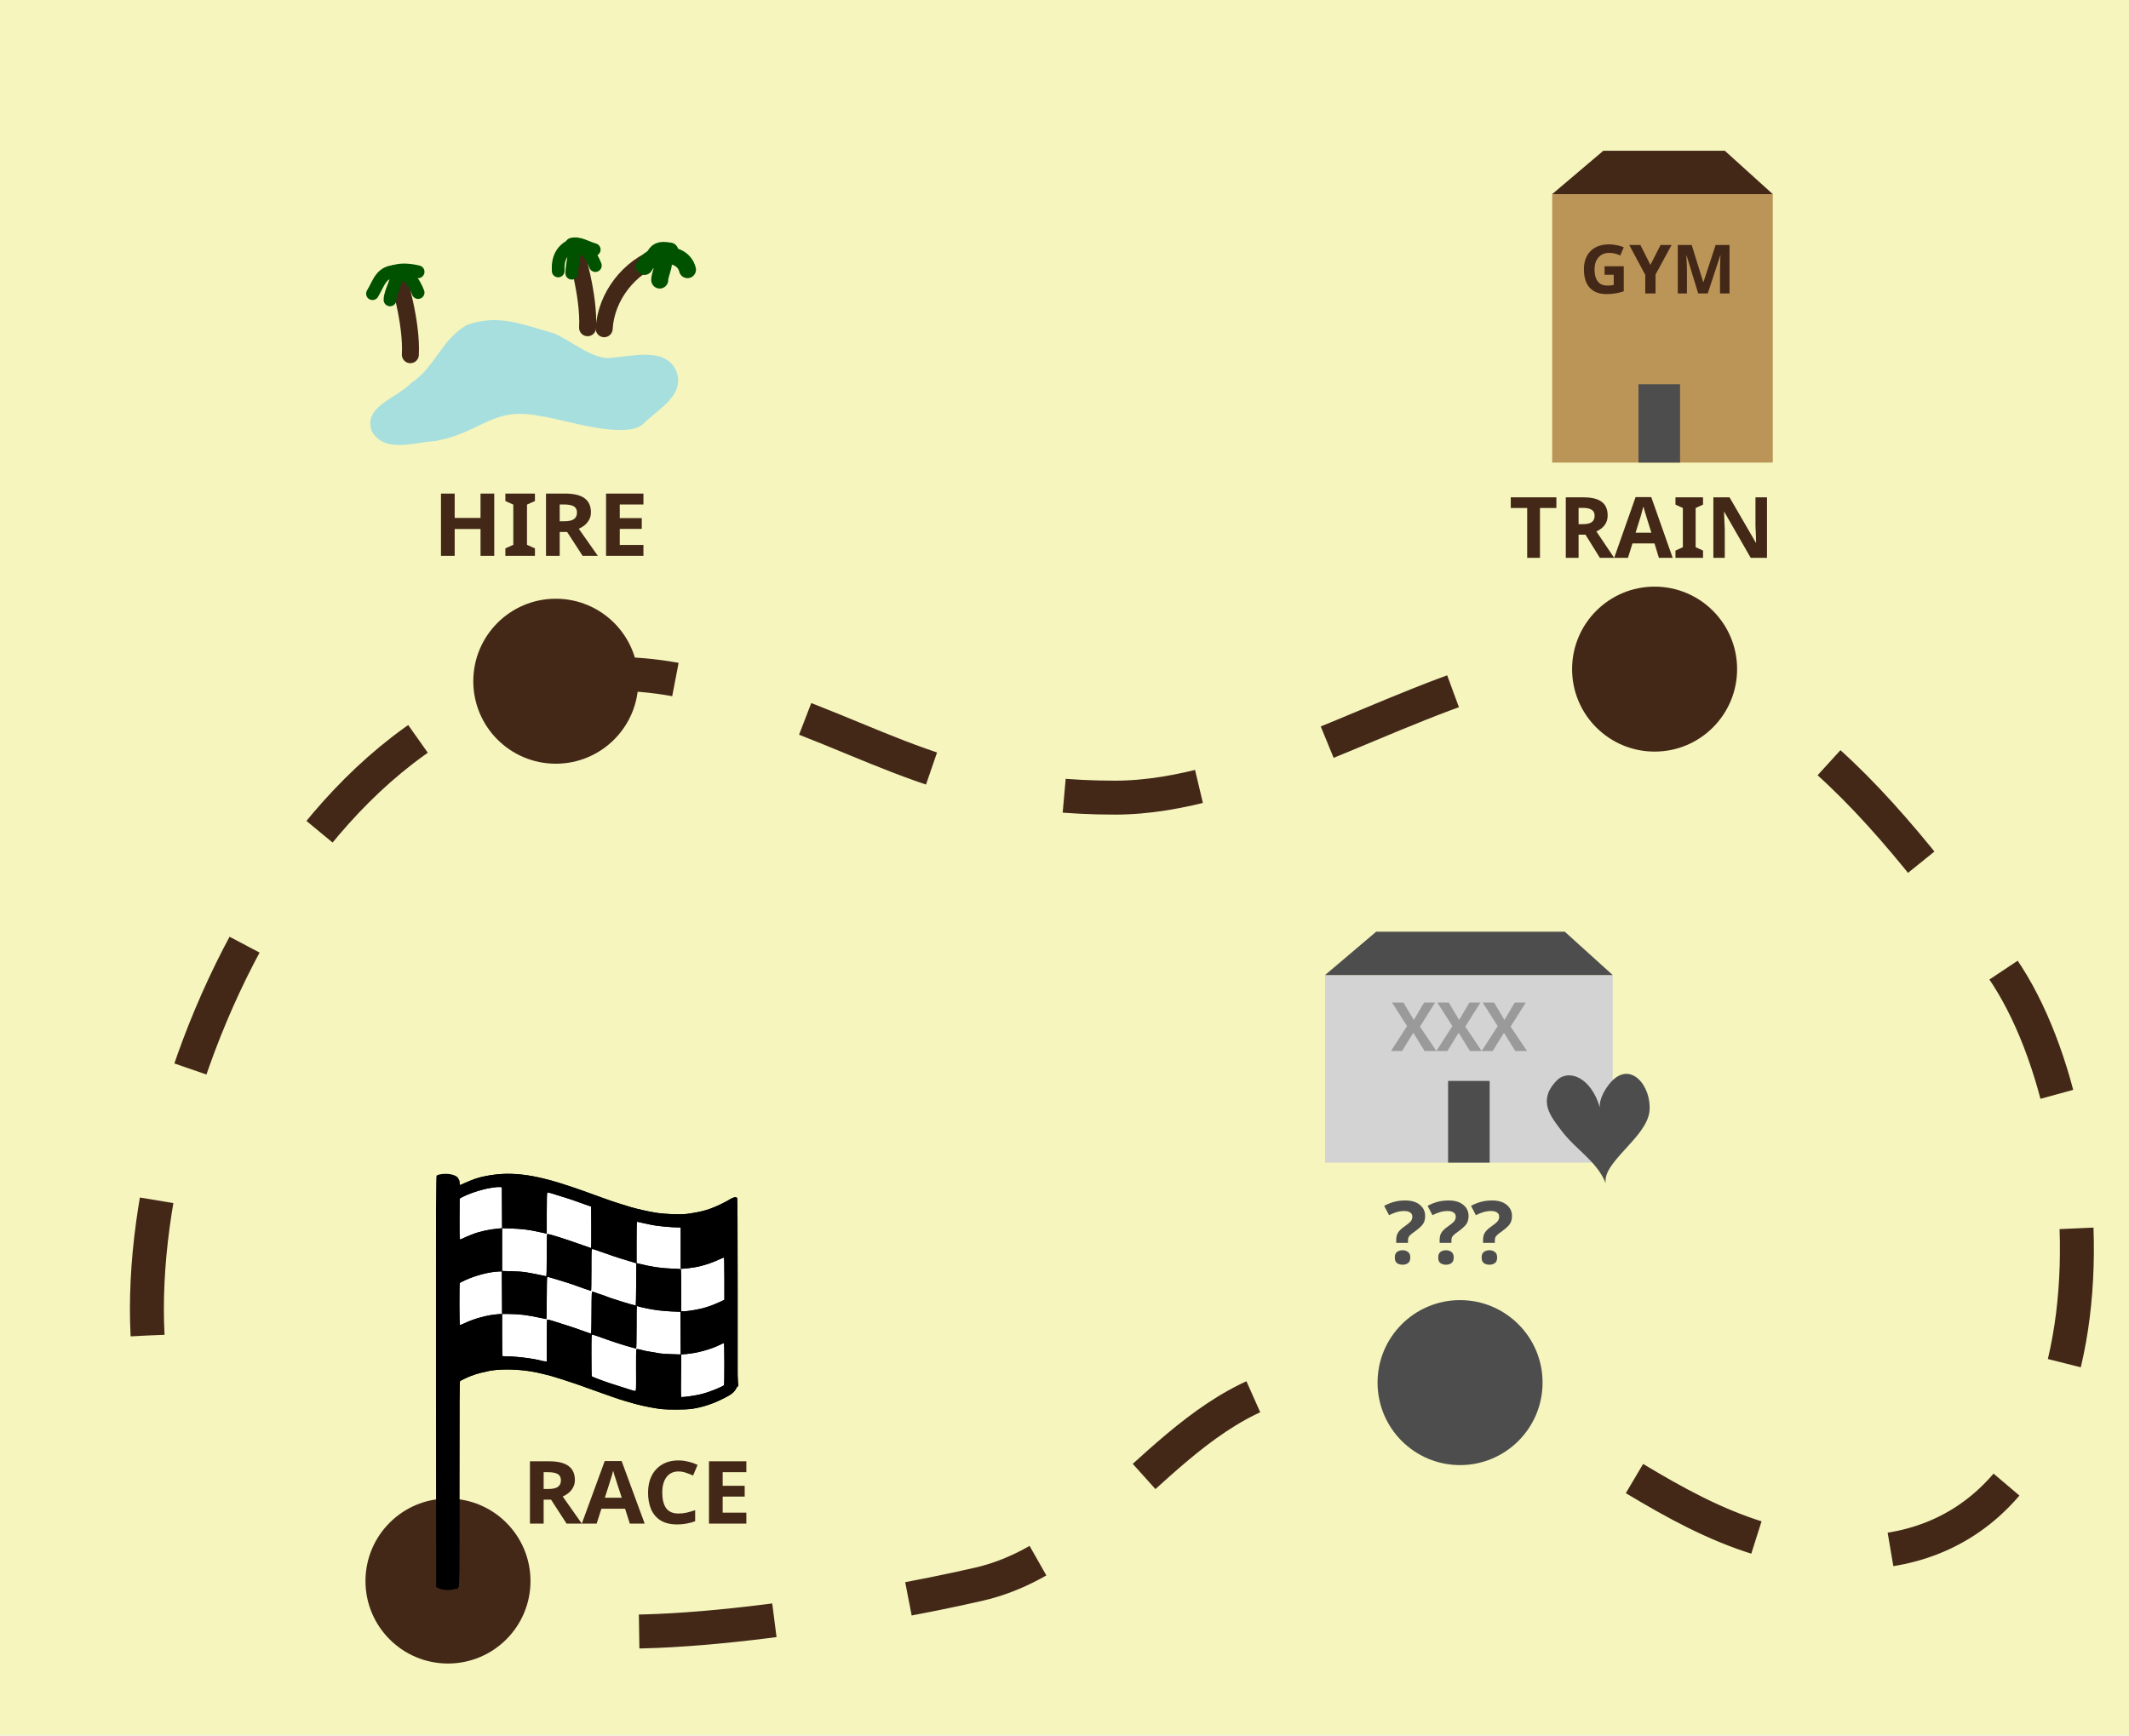
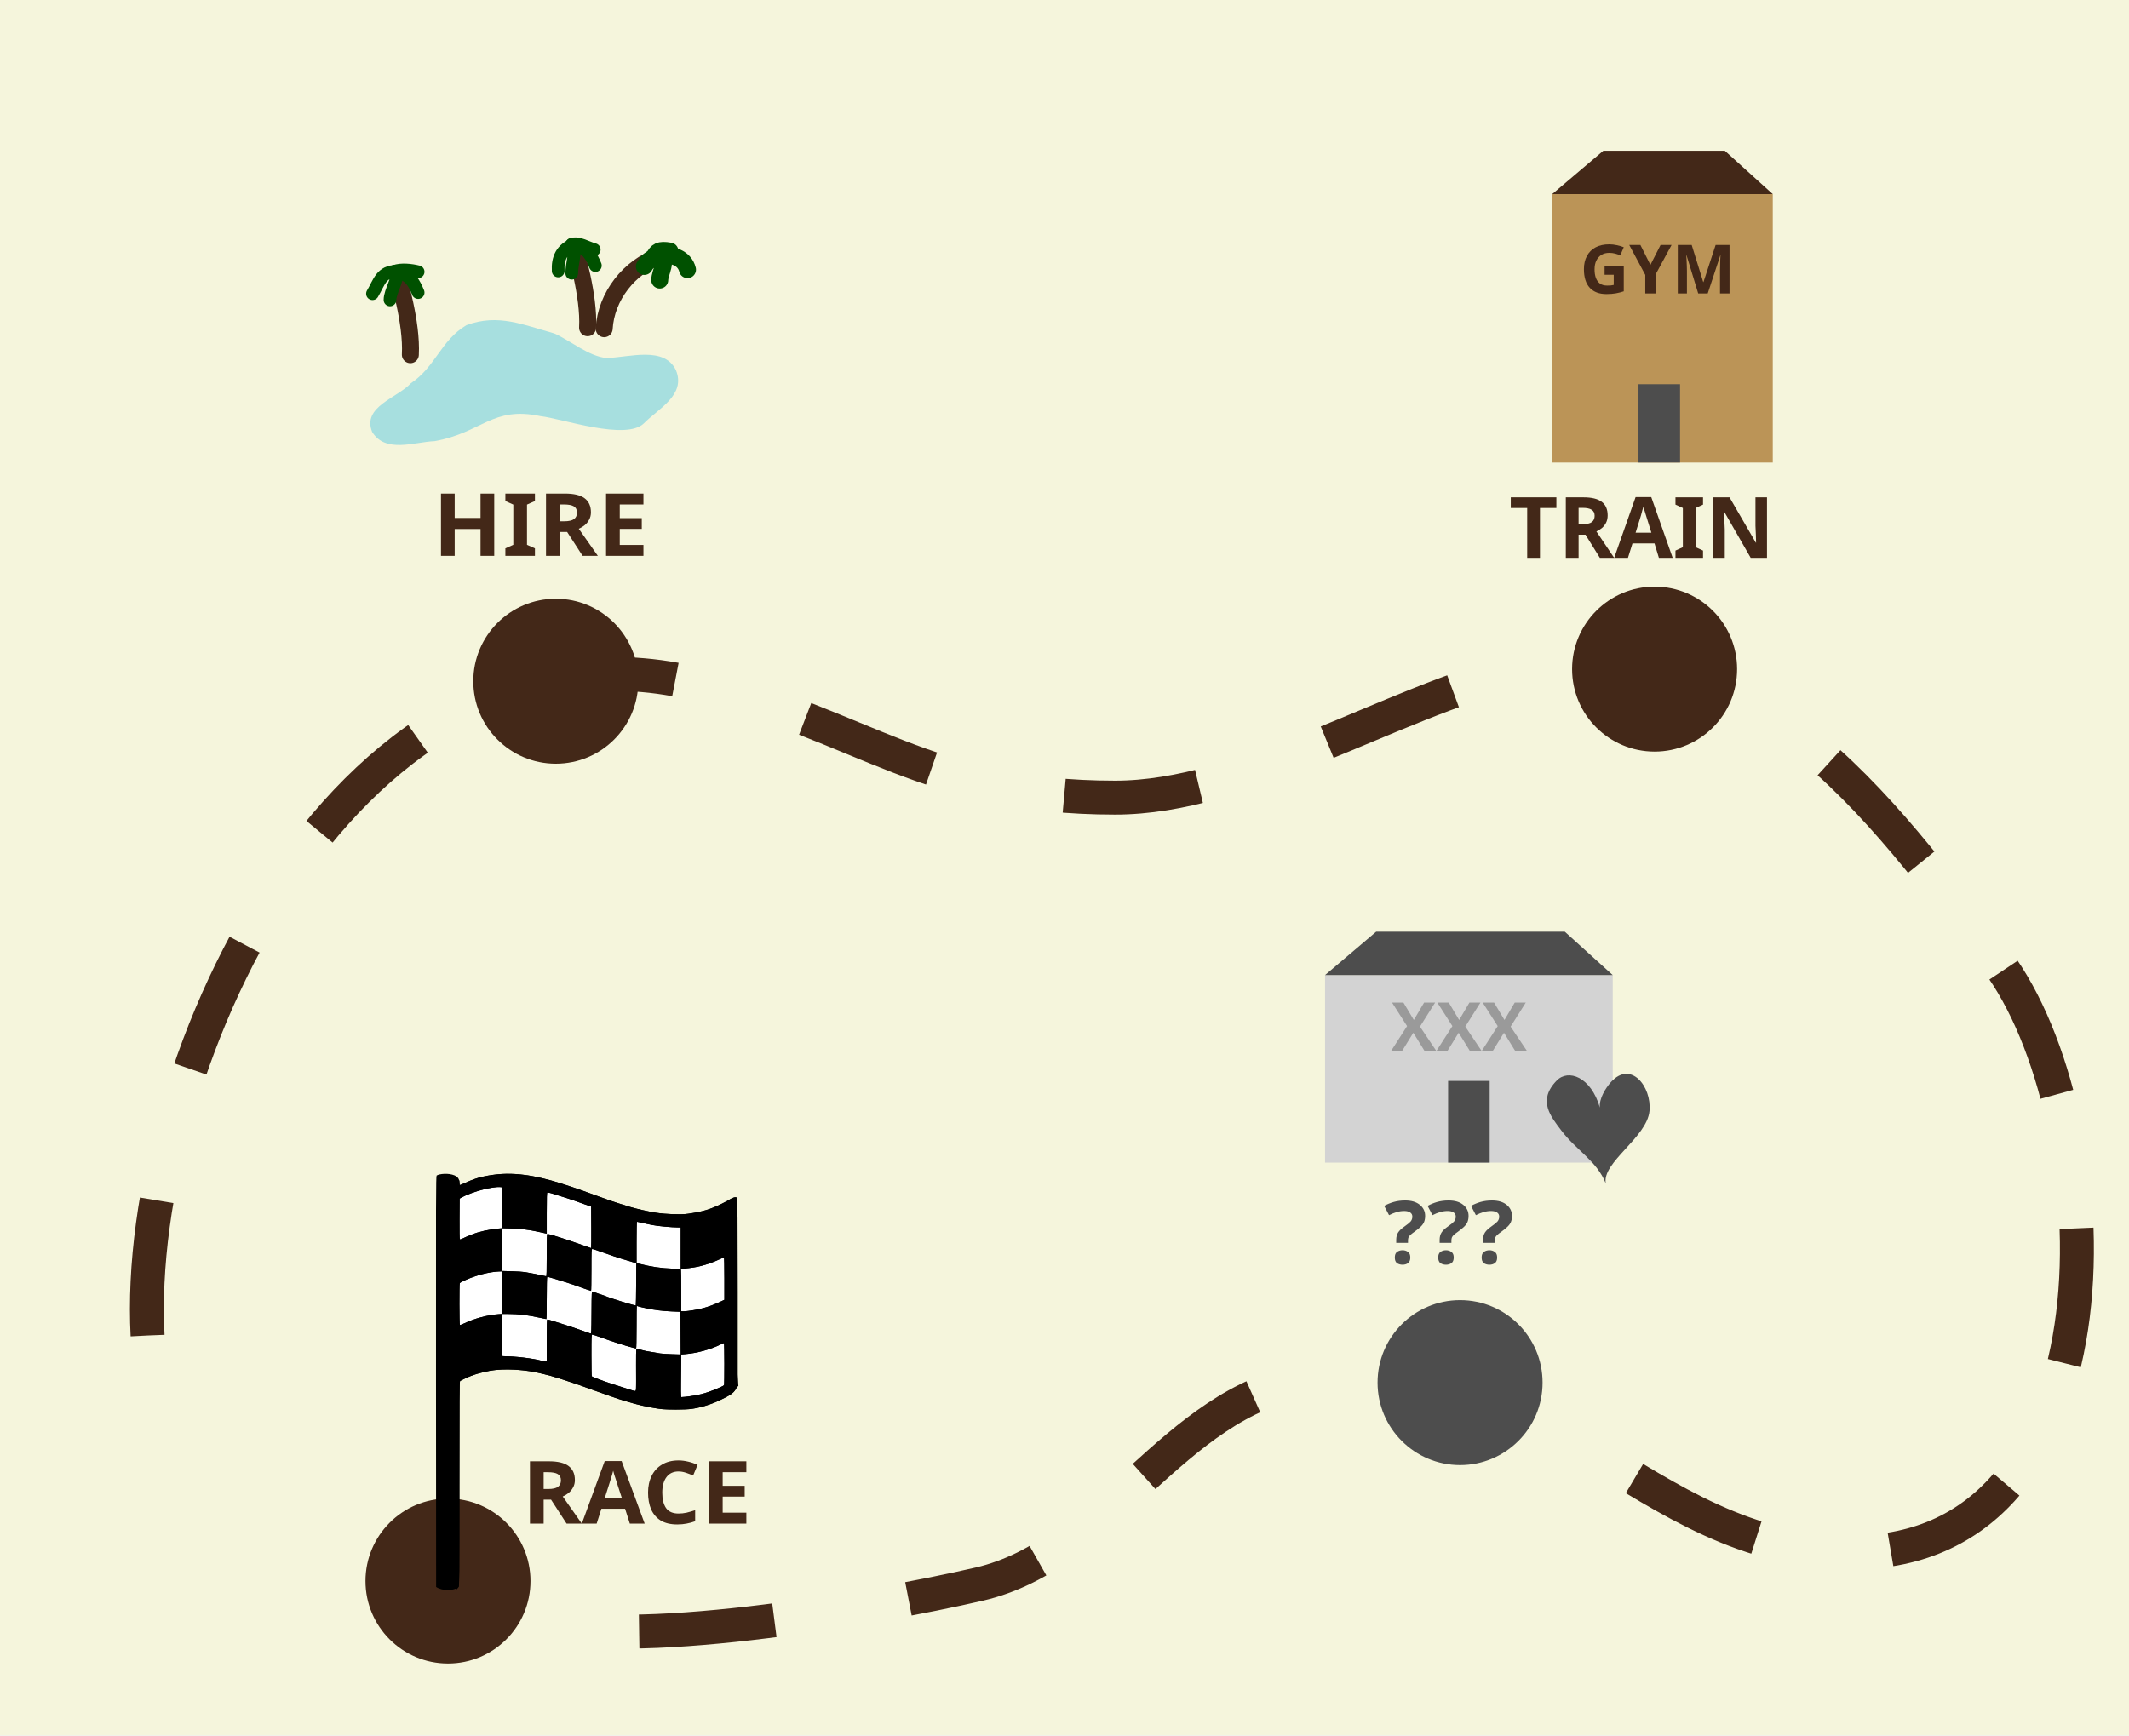
<svg xmlns="http://www.w3.org/2000/svg" width="265.506mm" height="216.471mm" viewBox="0 0 265.506 216.471" version="1.1" id="svg5">
  <defs id="defs2" />
  <g id="layer1" transform="translate(-19.93289,-74.15034)">
    <text xml:space="preserve" style="font-style:normal;font-weight:normal;font-size:10.583px;line-height:1.25;font-family:sans-serif;fill:#000000;fill-opacity:1;stroke:none;stroke-width:0.265" x="67.373" y="136.74" id="text62272">
      <tspan id="tspan62270" style="stroke-width:0.265" x="67.373" y="136.74" />
    </text>
-     <rect style="fill:#f5f5bd;fill-opacity:1;stroke-width:1.313" id="rect938" width="265.506" height="216.471" x="19.933" y="74.15" />
+     <rect style="fill:#f5f5dc;fill-opacity:1;stroke-width:1.313" id="rect938" width="265.506" height="216.471" x="19.933" y="74.15" />
    <path style="fill:none;stroke:#432818;stroke-width:4.233;stroke-linecap:butt;stroke-linejoin:miter;stroke-miterlimit:4;stroke-dasharray:16.933, 16.933;stroke-dashoffset:0;stroke-opacity:1" d="m 38.338,240.737 c -1.809,-34.307 25.391,-92.033 68.782,-81.185 20.473,5.118 28.513,14.095 51.868,14.095 16.181,0 34.258,-11.806 50.177,-15.786 28.199,-7.05 45.463,17.018 59.761,36.082 14.663,19.551 16.735,73.856 -18.041,73.856 -26.455,0 -38.019,-26.457 -68.218,-21.424 -16.411,2.735 -24.664,21.681 -40.593,25.37 -13.546,3.138 -44.522,8.345 -54.699,4.675 -8.732,-3.149 -25.94,-5.473 -34.967,-5.473" id="path92838" />
    <g id="g94705" transform="translate(7.973154,2.391946)">
      <rect style="fill:#bb9457;fill-opacity:1;stroke-width:0.231" id="rect1637" width="27.507" height="33.487" x="205.533" y="95.972" />
      <rect style="fill:#4d4d4d;fill-opacity:1;stroke-width:0.054" id="rect1637-3" width="5.183" height="9.772" x="216.296" y="119.687" />
      <path id="rect1637-6" style="fill:#432818;fill-opacity:1;stroke-width:0.14" d="m 211.911,90.563 h 15.149 l 5.98,5.409 h -27.507 z" />
      <text xml:space="preserve" style="font-style:normal;font-weight:normal;font-size:8.475px;line-height:1.25;font-family:sans-serif;fill:#432818;fill-opacity:1;stroke:none;stroke-width:0.212" x="209.004" y="108.363" id="text3711">
        <tspan id="tspan3709" style="font-weight:bold;fill:#432818;fill-opacity:1;stroke-width:0.212" x="209.004" y="108.363">GYM</tspan>
      </text>
      <text xml:space="preserve" style="font-style:normal;font-weight:normal;font-size:10.583px;line-height:1.25;font-family:sans-serif;fill:#432818;fill-opacity:1;stroke:none;stroke-width:0.265" x="200.149" y="141.345" id="text8662-6">
        <tspan id="tspan8660-1" style="font-weight:bold;fill:#432818;fill-opacity:1;stroke-width:0.265" x="200.149" y="141.345">TRAIN</tspan>
      </text>
    </g>
    <circle style="fill:#432818;fill-opacity:1;stroke:none;stroke-width:1.119;stroke-miterlimit:4;stroke-dasharray:4.474, 4.474;stroke-dashoffset:0;stroke-opacity:1" id="path30943" cx="226.276" cy="157.615" r="10.289" />
    <circle style="fill:#432818;fill-opacity:1;stroke:none;stroke-width:1.119;stroke-miterlimit:4;stroke-dasharray:4.474, 4.474;stroke-dashoffset:0;stroke-opacity:1" id="path30943-1" cx="89.246" cy="159.125" r="10.289" />
    <g id="g94714" transform="translate(-17.9396,0.7973155)">
      <circle style="fill:#432818;fill-opacity:1;stroke:none;stroke-width:1.119;stroke-miterlimit:4;stroke-dasharray:4.474, 4.474;stroke-dashoffset:0;stroke-opacity:1" id="path30943-5" cx="93.74" cy="270.57" r="10.289" />
      <path style="fill:#ffffff;fill-opacity:1;stroke:#000000;stroke-width:0.18px;stroke-linecap:butt;stroke-linejoin:miter;stroke-opacity:1" d="m 94.183,221.493 0.369,22.921 7.694,-1.129 15.665,4.517 3.674,0.598 5.129,-0.664 3.149,-1.536 -1.624,-20.648 -12.823,-0.531 -9.288,-3.786 -3.674,-0.531 -8.271,0.792" id="path7329" />
      <g id="g5561" transform="matrix(0.2312937,0,0,0.2216394,94.17396,205.5537)" style="fill:#000000;fill-opacity:1">
        <path style="fill:#000000;fill-opacity:1;stroke-width:0.265" d="m 2.609,298.16 c 0.411,-0.301 0.955,-0.956 1.209,-1.455 0.436,-0.855 0.463,-4.179 0.463,-58.237 2.646e-4,-47.696 0.06,-57.388 0.357,-57.679 0.317,-0.312 4.5,-2.365 5.862,-2.877 0.291,-0.11 1.184,-0.444 1.984,-0.743 1.518,-0.568 5.438,-1.606 7.938,-2.102 5.746,-1.142 14.094,-1.068 21.828,0.192 1.911,0.311 6.011,1.185 7.408,1.578 0.437,0.123 1.27,0.349 1.852,0.502 0.582,0.153 1.594,0.425 2.249,0.604 1.729,0.472 8.377,2.677 11.906,3.949 1.673,0.603 3.4,1.217 3.836,1.365 0.437,0.148 1.032,0.373 1.323,0.501 0.291,0.128 1.541,0.602 2.778,1.054 1.237,0.452 2.666,0.982 3.175,1.177 0.509,0.195 1.581,0.593 2.381,0.885 0.8,0.292 2.646,0.972 4.101,1.513 1.455,0.541 3.271,1.206 4.035,1.479 0.764,0.273 2.014,0.721 2.778,0.997 1.326,0.478 6.743,2.166 8.136,2.535 0.364,0.096 1.078,0.294 1.587,0.439 2.135,0.609 4.351,1.123 7.673,1.777 5.253,1.034 7.438,1.23 13.626,1.222 7.766,-0.01 10.92,-0.483 17.198,-2.576 3.355,-1.119 8.672,-3.63 11.597,-5.477 1.883,-1.189 2.952,-2.364 3.846,-4.225 l 0.564,-1.174 v -52.682 c 0,-40.622 -0.073,-52.754 -0.318,-52.999 -0.778,-0.778 -2.203,-0.304 -5.502,1.831 -0.364,0.236 -1.734,0.966 -3.044,1.622 -6.298,3.157 -9.929,4.271 -17.881,5.488 -3.716,0.568 -11.693,0.307 -17.176,-0.564 C 106.527,85.467 99.965,83.933 96.357,82.801 93.143,81.792 86.138,79.465 85.641,79.24 85.35,79.109 83.782,78.521 82.155,77.935 80.529,77.348 78.446,76.574 77.525,76.215 59.192,69.057 47.153,65.558 37.355,64.541 c -7.411,-0.769 -13.072,-0.433 -20.373,1.209 -2.844,0.64 -5.787,1.707 -9.383,3.403 -1.576,0.744 -2.968,1.352 -3.092,1.352 -0.124,0 -0.226,-0.95 -0.226,-2.111 0,-2.741 -2.864,4.299 -4.244,3.524 C -5.172,119.307 -1.257,291.432 2.609,298.16 Z m -5.604,-227.787 0.066,110.53 0.066,110.53 C -1.827,272.212 -3.707,92.391 -2.994,70.372 Z M 123.796,188.971 c -0.075,-0.472 -0.099,-3.657 -0.054,-7.077 0.045,-3.42 0.094,-8.436 0.107,-11.148 l 0.025,-4.93 2.051,-0.17 c 6.459,-0.536 13.817,-2.631 19.341,-5.505 0.779,-0.405 1.523,-0.737 1.654,-0.737 0.285,0 0.32,23.28 0.035,23.708 -0.537,0.808 -8.279,4.008 -12.101,5.003 -2.213,0.576 -7.032,1.412 -9.033,1.568 l -1.889,0.147 z m -26.513,-3.011 c -0.582,-0.203 -2.666,-0.895 -4.63,-1.538 -5.021,-1.644 -9.827,-3.285 -10.451,-3.57 -0.291,-0.133 -1.837,-0.735 -3.436,-1.338 -1.599,-0.603 -2.996,-1.237 -3.105,-1.409 -0.109,-0.171 -0.2,-5.52 -0.202,-11.887 -0.004,-10.51 0.036,-11.576 0.426,-11.576 0.236,0 1.754,0.491 3.373,1.09 1.619,0.6 3.896,1.443 5.06,1.875 5.843,2.167 14.915,5.025 15.265,4.808 0.117,-0.073 0.214,-5.483 0.214,-12.023 0,-6.54 0.052,-11.891 0.115,-11.891 0.063,0 0.45,0.128 0.86,0.284 0.41,0.156 1.34,0.406 2.068,0.556 0.728,0.15 1.799,0.387 2.381,0.527 3.637,0.875 8.923,1.551 13.663,1.749 l 4.593,0.192 0.069,12.013 0.069,12.013 -4.831,-0.16 c -2.657,-0.088 -5.486,-0.279 -6.287,-0.425 -0.8,-0.146 -2.884,-0.514 -4.63,-0.819 -3.219,-0.562 -3.51,-0.623 -5.159,-1.094 -2.272,-0.649 -2.876,-0.7 -3.047,-0.257 -0.09,0.234 -0.147,4.116 -0.126,8.627 0.07,15.152 0.089,14.689 -0.598,14.653 -0.327,-0.018 -1.072,-0.198 -1.654,-0.401 z M 48.864,169.44 c -4.676,-1.403 -14.699,-2.643 -21.233,-2.628 -0.26,5.3e-4 -0.331,-2.553 -0.331,-11.89 V 143.031 l -1.918,0.128 c -5.812,0.389 -13.126,2.448 -18.742,5.276 -1.018,0.513 -1.966,0.862 -2.105,0.776 -0.304,-0.188 -0.346,-23.118 -0.043,-23.595 0.111,-0.175 1.449,-0.909 2.973,-1.63 5.702,-2.701 12.869,-4.636 17.984,-4.856 l 1.72,-0.074 0.069,11.972 0.069,11.972 2.974,0.015 c 6.159,0.032 10.829,0.617 17.759,2.227 1.583,0.368 2.982,0.669 3.109,0.669 0.127,0 0.23,-5.265 0.23,-11.758 0,-6.536 0.104,-11.823 0.234,-11.903 0.129,-0.08 0.575,-0.04 0.992,0.089 0.417,0.129 1.651,0.497 2.742,0.819 3.561,1.05 11.054,3.575 12.568,4.234 0.919,0.4 7.161,2.644 7.355,2.644 0.102,0 0.186,-5.298 0.186,-11.774 0,-11.037 0.029,-11.774 0.463,-11.773 0.437,0.001 1.592,0.396 6.945,2.373 3.905,1.442 5.081,1.857 8.202,2.891 2.689,0.891 4.158,1.357 7.673,2.43 l 0.926,0.283 -0.074,11.806 c -0.041,6.493 -0.13,11.861 -0.197,11.929 -0.303,0.303 -13.476,-3.918 -16.461,-5.274 -0.617,-0.28 -1.21,-0.51 -1.317,-0.51 -0.204,0 -3.522,-1.194 -4.44,-1.598 -0.291,-0.128 -0.767,-0.267 -1.058,-0.31 -0.522,-0.076 -0.53,0.094 -0.598,11.794 -0.065,11.136 -0.097,11.862 -0.529,11.734 -0.253,-0.075 -1.472,-0.515 -2.709,-0.978 -5.592,-2.093 -7.588,-2.797 -12.171,-4.293 -2.692,-0.879 -5.133,-1.689 -5.424,-1.801 -0.766,-0.293 -2.657,-0.79 -3.007,-0.79 -0.219,0 -0.3,3.174 -0.3,11.774 v 11.774 l -0.86,-0.023 c -0.473,-0.013 -1.217,-0.13 -1.654,-0.261 z m 75.004,-28.108 c -0.003,-0.173 -5.3e-4,-5.286 0.005,-11.36 0.006,-6.075 -0.059,-11.325 -0.145,-11.667 -0.154,-0.615 -0.209,-0.624 -4.702,-0.782 -6.12,-0.214 -11.259,-1.019 -18.238,-2.856 l -0.992,-0.261 v -11.631 c 8e-6,-6.397 0.096,-11.631 0.214,-11.631 0.118,0 1.219,0.239 2.447,0.53 1.228,0.292 2.829,0.655 3.556,0.807 0.728,0.152 1.799,0.38 2.381,0.506 2.735,0.593 10.318,1.332 13.664,1.332 h 1.549 v 11.664 11.664 l 2.051,-0.166 c 3.038,-0.246 6.891,-0.886 8.93,-1.484 0.437,-0.128 1.449,-0.424 2.249,-0.657 2.044,-0.597 5.326,-1.903 7.747,-3.084 1.132,-0.552 2.174,-1.004 2.315,-1.004 0.161,0 0.256,4.407 0.256,11.911 v 11.911 l -2.446,1.199 c -2.686,1.317 -6.478,2.794 -8.857,3.449 -4.832,1.331 -11.975,2.291 -11.986,1.612 z M 49.261,121.409 c -1.624,-0.409 -6.82,-1.456 -9.657,-1.946 -1.019,-0.176 -4.204,-0.387 -7.078,-0.469 l -5.226,-0.149 V 106.814 94.784 l -2.051,0.183 c -2.006,0.179 -5.231,0.701 -7.342,1.187 -1.055,0.243 -1.96,0.489 -3.969,1.079 -1.594,0.468 -6.163,2.38 -7.764,3.25 -0.856,0.465 -1.51,0.673 -1.657,0.526 C 4.377,100.868 4.305,96.038 4.345,89.425 L 4.414,78.082 5.605,77.386 C 10.652,74.432 21.991,71.233 26.11,71.601 l 1.058,0.094 0.069,11.537 0.069,11.537 5.09,0.159 c 5.022,0.157 9.694,0.741 13.822,1.728 0.939,0.225 1.874,0.436 4.432,1.001 l 0.728,0.161 V 86.3 c 0,-8.94 0.074,-11.543 0.329,-11.628 0.181,-0.06 1.103,0.128 2.051,0.419 4.317,1.326 12.687,4.141 13.893,4.672 0.291,0.128 2.137,0.818 4.101,1.533 l 3.572,1.3 0.069,11.681 c 0.038,6.425 -0.005,11.681 -0.095,11.681 -0.09,0 -2.205,-0.763 -4.699,-1.696 -8.94,-3.344 -17.718,-6.245 -18.889,-6.242 -0.26,5.29e-4 -0.331,2.559 -0.331,11.907 0,9.364 -0.071,11.9 -0.331,11.877 -0.182,-0.016 -0.986,-0.194 -1.786,-0.396 z" id="path5565" />
        <path style="fill:#000000;fill-opacity:1;stroke-width:0.265" d="m -8.268,296.681 -0.067,-115.361 c -0.06,-103.311 -0.025,-115.449 0.339,-116.197 1.513,-0.978 6.294,-1.538 9.661,-0.074 1.367,0.594 2.277,1.485 2.616,3.344 0.208,1.142 0.102,2.111 0.226,2.111 0.124,0 1.515,-0.608 3.092,-1.352 3.596,-1.696 6.539,-2.764 9.383,-3.403 11.754,-2.643 22.246,-2.032 36.777,2.143 4.886,1.404 16.138,5.344 23.766,8.322 0.92,0.359 3.004,1.133 4.63,1.72 1.626,0.587 3.195,1.174 3.486,1.305 0.497,0.224 7.502,2.552 10.716,3.56 3.608,1.132 10.171,2.666 14.023,3.278 5.484,0.87 13.46,1.132 17.176,0.564 7.952,-1.216 11.583,-2.331 17.881,-5.488 1.31,-0.656 2.679,-1.387 3.044,-1.622 3.299,-2.135 4.724,-2.609 5.502,-1.831 0.245,0.245 0.318,12.377 0.318,52.999 v 52.682 l -0.564,1.174 c -1.322,2.754 -2.914,3.998 -8.932,6.987 -4.889,2.428 -9.978,4.05 -15.507,4.942 -2.817,0.454 -13.54,0.465 -16.669,0.016 -4.036,-0.579 -9.495,-1.713 -12.832,-2.665 -0.509,-0.145 -1.224,-0.343 -1.587,-0.439 -1.393,-0.369 -6.81,-2.056 -8.136,-2.535 -0.764,-0.276 -2.014,-0.724 -2.778,-0.997 -0.764,-0.273 -2.58,-0.938 -4.035,-1.479 -1.455,-0.541 -3.301,-1.221 -4.101,-1.513 -0.8,-0.292 -1.872,-0.69 -2.381,-0.885 -0.509,-0.195 -1.938,-0.725 -3.175,-1.177 -1.237,-0.452 -2.487,-0.927 -2.778,-1.054 -0.291,-0.128 -0.886,-0.353 -1.323,-0.501 -0.437,-0.148 -2.163,-0.762 -3.836,-1.365 -3.529,-1.272 -10.177,-3.477 -11.906,-3.949 -0.655,-0.179 -1.667,-0.451 -2.249,-0.604 -0.582,-0.153 -1.416,-0.379 -1.852,-0.502 -9.064,-2.552 -21.508,-3.306 -29.236,-1.77 -2.499,0.496 -6.419,1.535 -7.938,2.102 -0.8,0.299 -1.693,0.634 -1.984,0.743 -1.361,0.512 -5.544,2.565 -5.862,2.877 -0.296,0.291 -0.356,9.983 -0.357,57.679 -2.646e-4,54.057 -0.027,57.381 -0.463,58.237 -2.503,2.224 -8.716,2.34 -12.086,-0.024 z M -2.928,180.902 -2.994,70.372 h 4.913 -3.043 l -0.066,110.53 -0.066,110.53 h 3.176 -4.78 z m 133.548,8.096 c 3.601,-0.666 4.882,-0.997 8.07,-2.084 2.737,-0.934 7.952,-3.332 8.264,-3.801 0.284,-0.427 0.25,-23.708 -0.035,-23.708 -0.131,0 -0.875,0.332 -1.654,0.737 -5.524,2.874 -12.882,4.969 -19.341,5.505 l -2.051,0.17 -0.025,4.93 c -0.014,2.711 -0.062,7.728 -0.107,11.148 -0.045,3.42 -0.021,6.604 0.054,7.077 l 0.137,0.859 1.889,-0.147 c 1.039,-0.081 3.199,-0.389 4.799,-0.685 z m -31.068,-5.847 c 0.011,-1.783 0.003,-6.932 -0.018,-11.443 -0.021,-4.511 0.036,-8.393 0.126,-8.627 0.17,-0.442 0.775,-0.391 3.047,0.257 1.649,0.471 1.94,0.532 5.159,1.094 1.746,0.305 3.83,0.673 4.63,0.819 0.8,0.146 3.629,0.337 6.287,0.425 l 4.831,0.16 -0.069,-12.013 -0.069,-12.013 -4.593,-0.192 c -4.74,-0.198 -10.026,-0.875 -13.663,-1.749 -0.582,-0.14 -1.654,-0.377 -2.381,-0.527 -0.728,-0.15 -1.658,-0.4 -2.068,-0.556 -0.41,-0.156 -0.797,-0.284 -0.86,-0.284 -0.063,0 -0.115,5.351 -0.115,11.891 0,6.54 -0.096,11.95 -0.214,12.023 -0.35,0.216 -9.422,-2.641 -15.265,-4.808 -1.164,-0.432 -3.441,-1.276 -5.06,-1.875 -1.619,-0.6 -3.137,-1.09 -3.373,-1.09 -0.39,0 -0.43,1.066 -0.426,11.576 0.002,6.367 0.093,11.716 0.202,11.887 0.109,0.171 1.506,0.805 3.105,1.409 1.599,0.603 3.145,1.206 3.436,1.338 0.624,0.285 5.43,1.926 10.451,3.57 1.965,0.643 4.048,1.335 4.63,1.538 2.293,0.799 2.246,0.857 2.269,-2.809 z M 51.378,157.949 c 0,-8.6 0.081,-11.774 0.3,-11.774 0.35,0 2.241,0.497 3.007,0.79 0.291,0.111 2.732,0.922 5.424,1.801 4.583,1.496 6.579,2.2 12.171,4.293 1.237,0.463 2.456,0.903 2.709,0.978 0.432,0.128 0.465,-0.598 0.529,-11.734 0.068,-11.7 0.076,-11.869 0.598,-11.794 0.291,0.042 0.767,0.181 1.058,0.31 0.919,0.404 4.236,1.598 4.44,1.598 0.108,0 0.7,0.229 1.317,0.51 2.984,1.356 16.158,5.577 16.461,5.274 0.068,-0.068 0.156,-5.436 0.197,-11.929 l 0.074,-11.806 -0.926,-0.283 c -3.515,-1.073 -4.984,-1.539 -7.673,-2.43 -3.121,-1.034 -4.297,-1.449 -8.202,-2.891 -5.354,-1.977 -6.508,-2.372 -6.945,-2.373 -0.434,-0.001 -0.463,0.735 -0.463,11.773 0,6.476 -0.084,11.774 -0.186,11.774 -0.194,0 -6.436,-2.244 -7.355,-2.644 -1.514,-0.659 -9.007,-3.184 -12.568,-4.234 -1.091,-0.322 -2.325,-0.691 -2.742,-0.819 -0.417,-0.129 -0.863,-0.169 -0.992,-0.089 -0.13,0.081 -0.234,5.367 -0.234,11.903 0,6.493 -0.103,11.758 -0.23,11.758 -0.127,0 -1.526,-0.301 -3.109,-0.669 -6.929,-1.609 -11.6,-2.195 -17.759,-2.227 l -2.974,-0.015 -0.069,-11.972 -0.069,-11.972 -1.72,0.074 c -5.115,0.22 -12.281,2.156 -17.984,4.856 -1.524,0.722 -2.861,1.455 -2.973,1.63 -0.303,0.477 -0.261,23.407 0.043,23.595 0.139,0.086 1.087,-0.263 2.105,-0.776 5.616,-2.828 12.929,-4.887 18.742,-5.276 l 1.918,-0.128 v 11.891 c 0,9.337 0.071,11.891 0.331,11.89 6.534,-0.016 16.557,1.225 21.233,2.628 0.437,0.131 1.181,0.248 1.654,0.261 l 0.86,0.023 z M 129.959,140.989 c 5.422,-0.892 9.811,-2.295 14.752,-4.718 l 2.446,-1.199 v -11.911 c 0,-7.503 -0.095,-11.911 -0.256,-11.911 -0.141,0 -1.183,0.452 -2.315,1.004 -2.421,1.181 -5.703,2.487 -7.747,3.084 -0.8,0.234 -1.812,0.529 -2.249,0.657 -2.038,0.597 -5.892,1.238 -8.93,1.484 l -2.051,0.166 V 105.981 94.317 h -1.549 c -3.347,0 -10.93,-0.739 -13.664,-1.332 -0.582,-0.126 -1.654,-0.354 -2.381,-0.506 -0.728,-0.152 -2.328,-0.515 -3.556,-0.807 -1.228,-0.292 -2.33,-0.53 -2.447,-0.53 -0.118,0 -0.214,5.234 -0.214,11.631 v 11.631 l 0.992,0.261 c 6.979,1.837 12.117,2.642 18.238,2.856 4.493,0.157 4.547,0.166 4.702,0.782 0.086,0.342 0.151,5.593 0.145,11.667 -0.006,6.075 -0.008,11.187 -0.005,11.36 0.007,0.375 2.623,0.228 6.091,-0.342 z M 51.378,109.928 c 0,-9.348 0.071,-11.906 0.331,-11.907 1.17,-0.003 9.948,2.898 18.889,6.242 2.494,0.933 4.609,1.696 4.699,1.696 0.09,0 0.133,-5.257 0.095,-11.681 l -0.069,-11.681 -3.572,-1.3 c -1.965,-0.715 -3.81,-1.405 -4.101,-1.533 -1.206,-0.531 -9.575,-3.346 -13.893,-4.672 -0.947,-0.291 -1.87,-0.48 -2.051,-0.419 -0.255,0.085 -0.329,2.687 -0.329,11.628 V 97.818 L 50.65,97.658 C 48.092,97.092 47.158,96.881 46.218,96.657 42.09,95.669 37.418,95.085 32.397,94.928 l -5.09,-0.159 -0.069,-11.537 -0.069,-11.537 -1.058,-0.094 c -1.41,-0.126 -5.819,0.524 -8.864,1.307 -3.785,0.973 -9.233,3.069 -11.642,4.478 l -1.191,0.697 -0.069,11.343 c -0.04,6.613 0.032,11.444 0.173,11.585 0.147,0.147 0.801,-0.061 1.657,-0.526 1.601,-0.87 6.17,-2.782 7.764,-3.25 2.008,-0.589 2.914,-0.835 3.969,-1.079 2.111,-0.487 5.336,-1.008 7.342,-1.187 l 2.051,-0.183 v 12.03 12.03 l 5.226,0.149 c 2.874,0.082 6.059,0.293 7.078,0.469 2.837,0.49 8.033,1.537 9.657,1.946 0.8,0.202 1.604,0.38 1.786,0.396 0.26,0.023 0.331,-2.513 0.331,-11.877 z" id="path5563" />
      </g>
      <text xml:space="preserve" style="font-style:normal;font-weight:normal;font-size:11.11px;line-height:1.25;font-family:sans-serif;fill:#432818;fill-opacity:1;stroke:none;stroke-width:0.278" x="100.769" y="269.076" id="text8662" transform="scale(1.021547,0.9789074)">
        <tspan id="tspan8660" style="font-weight:bold;fill:#432818;fill-opacity:1;stroke-width:0.278" x="100.769" y="269.076">RACE</tspan>
      </text>
    </g>
    <text xml:space="preserve" style="font-style:normal;font-weight:normal;font-size:11.11px;line-height:1.25;font-family:sans-serif;fill:#432818;fill-opacity:1;stroke:none;stroke-width:0.278" x="72.346" y="146.576" id="text8662-66" transform="scale(1.021547,0.9789074)">
      <tspan id="tspan8660-5" style="font-weight:bold;fill:#432818;fill-opacity:1;stroke-width:0.278" x="72.346" y="146.576">HIRE</tspan>
    </text>
    <path style="fill:#a7dfdf;fill-opacity:1;stroke:none;stroke-width:0.265px;stroke-linecap:butt;stroke-linejoin:miter;stroke-opacity:1" d="m 89.051,115.741 c -3.838,-1.053 -6.962,-2.505 -10.941,-1.034 -3.218,1.909 -3.831,5.174 -6.937,7.251 -1.678,1.826 -6.105,2.916 -4.832,6.066 1.669,2.713 5.253,1.256 7.801,1.155 5.935,-1.064 7.16,-4.389 13.186,-3.121 2.72,0.314 10.685,3.099 12.912,0.893 1.775,-1.815 5.256,-3.522 3.995,-6.608 -1.456,-3.062 -5.806,-1.615 -8.673,-1.53 -2.251,-0.231 -4.492,-2.179 -6.512,-3.071 z" id="path64478" />
    <path style="fill:none;stroke:#432818;stroke-width:2.117;stroke-linecap:round;stroke-linejoin:miter;stroke-miterlimit:4;stroke-dasharray:none;stroke-opacity:1" d="m 95.28,115.154 c 0.222,-4.014 3.138,-7.765 6.906,-9.021" id="path66152" />
    <path style="fill:none;stroke:#432818;stroke-width:2.117;stroke-linecap:round;stroke-linejoin:miter;stroke-miterlimit:4;stroke-dasharray:none;stroke-opacity:1" d="m 71.108,118.395 c 0.222,-4.014 -1.55,-9.725 -1.55,-9.725" id="path66152-2" />
    <g id="g67781" transform="translate(-0.4228404,-0.6694972)">
      <path style="fill:none;stroke:#005100;stroke-width:1.587;stroke-linecap:round;stroke-linejoin:miter;stroke-miterlimit:4;stroke-dasharray:none;stroke-opacity:1" d="m 66.809,111.454 c 0.827,-1.379 1.072,-2.809 3.03,-2.784 0.202,1.063 -0.846,2.497 -0.846,3.559" id="path67304" />
      <path style="fill:none;stroke:#005100;stroke-width:1.587;stroke-linecap:round;stroke-linejoin:miter;stroke-miterlimit:4;stroke-dasharray:none;stroke-opacity:1" d="m 69.557,108.67 c 0.839,-0.31 2.072,-0.165 2.942,0.053" id="path67308" />
      <path style="fill:none;stroke:#005100;stroke-width:1.587;stroke-linecap:round;stroke-linejoin:miter;stroke-miterlimit:4;stroke-dasharray:none;stroke-opacity:1" d="m 69.557,108.67 c 0.954,0.458 1.913,0.069 2.942,2.643" id="path67310" />
    </g>
    <path style="fill:none;stroke:#432818;stroke-width:2.117;stroke-linecap:round;stroke-linejoin:miter;stroke-miterlimit:4;stroke-dasharray:none;stroke-opacity:1" d="m 93.21,115.031 c 0.222,-4.014 -1.55,-9.725 -1.55,-9.725" id="path66152-2-9" />
    <g id="g67781-1" transform="translate(21.67938,-4.034296)">
      <path style="fill:none;stroke:#005100;stroke-width:1.587;stroke-linecap:round;stroke-linejoin:round;stroke-miterlimit:4;stroke-dasharray:none;stroke-opacity:1" d="m 67.866,111.982 c -0.089,-1.555 0.437,-2.738 1.973,-3.312 0.202,1.063 -0.282,2.532 -0.282,3.594" id="path67304-2" />
      <path style="fill:none;stroke:#005100;stroke-width:1.587;stroke-linecap:round;stroke-linejoin:miter;stroke-miterlimit:4;stroke-dasharray:none;stroke-opacity:1" d="m 69.557,108.67 c 0.839,-0.31 1.931,0.434 2.801,0.652" id="path67308-5" />
      <path style="fill:none;stroke:#005100;stroke-width:1.587;stroke-linecap:round;stroke-linejoin:miter;stroke-miterlimit:4;stroke-dasharray:none;stroke-opacity:1" d="m 69.557,108.67 c 0.954,0.458 1.913,0.069 2.942,2.643" id="path67310-6" />
    </g>
    <path style="fill:none;stroke:#005100;stroke-width:2.117;stroke-linecap:round;stroke-linejoin:round;stroke-miterlimit:4;stroke-dasharray:none;stroke-opacity:1" d="m 102.206,109.083 c 0,-0.915 1.078,-2.577 -0.019,-2.95 1.549,-0.389 3.118,0.193 3.483,1.654" id="path68481" />
    <path style="fill:none;stroke:#005100;stroke-width:2.117;stroke-linecap:round;stroke-linejoin:miter;stroke-miterlimit:4;stroke-dasharray:none;stroke-opacity:1" d="m 101.539,106.133 c 0.316,-0.579 0.554,-0.911 1.938,-0.663" id="path68483" />
    <path style="fill:none;stroke:#005100;stroke-width:2.117;stroke-linecap:round;stroke-linejoin:miter;stroke-miterlimit:4;stroke-dasharray:none;stroke-opacity:1" d="m 102.186,106.133 c -0.648,0 -1.382,0.329 -1.899,1.255" id="path68485" />
    <rect style="fill:#d3d3d3;fill-opacity:1;stroke-width:0.22" id="rect1637-62" width="35.879" height="23.396" x="185.177" y="195.78" />
    <rect style="fill:#4d4d4d;fill-opacity:1;stroke-width:0.055" id="rect1637-3-8" width="5.183" height="10.194" x="200.525" y="208.982" />
    <path id="rect1637-6-4" style="fill:#4d4d4d;fill-opacity:1;stroke-width:0.14" d="m 191.555,190.371 h 23.521 l 5.98,5.409 h -35.879 z" />
    <text xml:space="preserve" style="font-style:normal;font-weight:normal;font-size:8.475px;line-height:1.25;font-family:sans-serif;fill:#9a9a9a;fill-opacity:1;stroke:none;stroke-width:0.212" x="193.408" y="205.254" id="text3711-1">
      <tspan id="tspan3709-0" style="font-weight:bold;fill:#9a9a9a;fill-opacity:1;stroke-width:0.212" x="193.408" y="205.254">XXX</tspan>
    </text>
    <circle style="fill:#4d4d4d;fill-opacity:1;stroke:none;stroke-width:1.119;stroke-miterlimit:4;stroke-dasharray:4.474, 4.474;stroke-dashoffset:0;stroke-opacity:1" id="path30943-1-7" cx="202.016" cy="246.615" r="10.289" />
    <text xml:space="preserve" style="font-style:normal;font-weight:normal;font-size:11.11px;line-height:1.25;font-family:sans-serif;fill:#4d4d4d;fill-opacity:1;stroke:none;stroke-width:0.278" x="188.459" y="236.765" id="text8662-66-3" transform="scale(1.021547,0.9789074)">
      <tspan id="tspan8660-5-1" style="font-weight:bold;fill:#4d4d4d;fill-opacity:1;stroke-width:0.278" x="188.459" y="236.765">???</tspan>
    </text>
    <path style="fill:#4d4d4d;fill-opacity:1;stroke:none;stroke-width:0.347px;stroke-linecap:butt;stroke-linejoin:miter;stroke-opacity:1" d="m 220.192,221.776 c -1.131,-2.828 -3.662,-4.117 -5.542,-6.603 -1.314,-1.738 -3.018,-3.744 -0.579,-6.237 1.439,-1.472 4.259,-0.479 5.382,3.374 -0.12,-1.106 0.715,-2.443 1.385,-3.187 2.461,-2.734 5.081,0.548 4.803,3.602 -0.301,3.307 -5.974,6.43 -5.45,9.052 z" id="path84614" />
  </g>
</svg>
